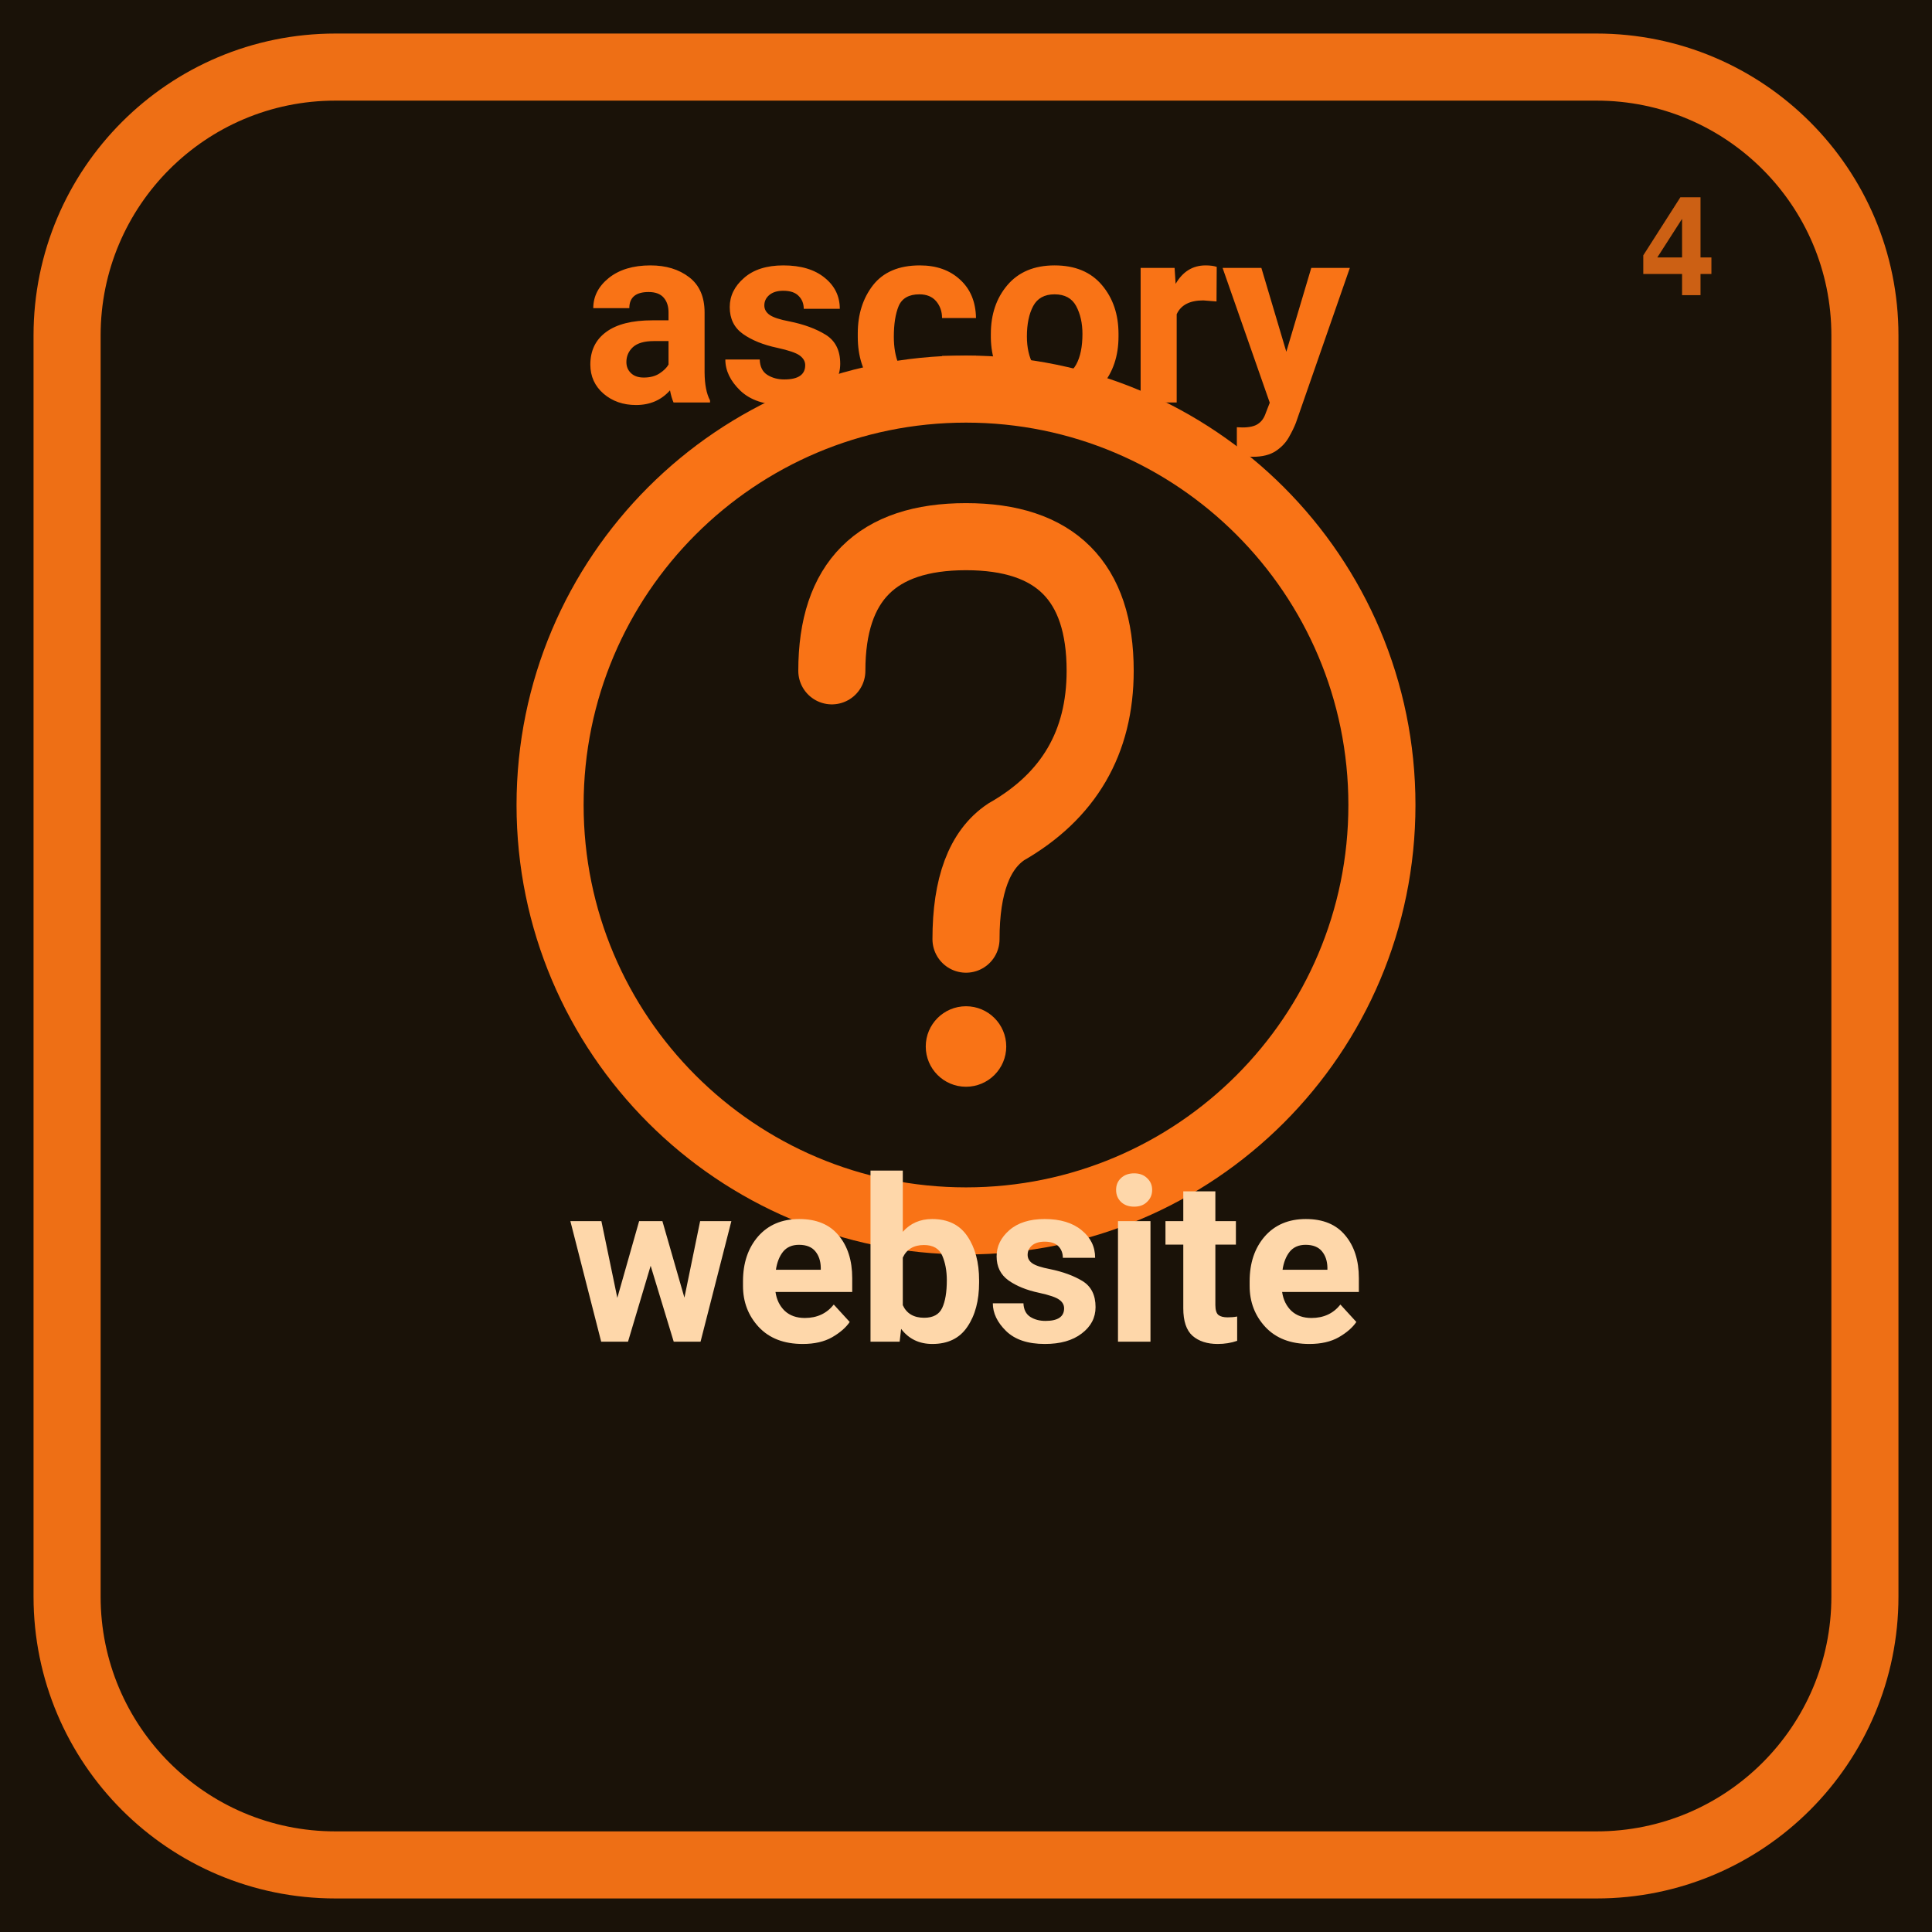
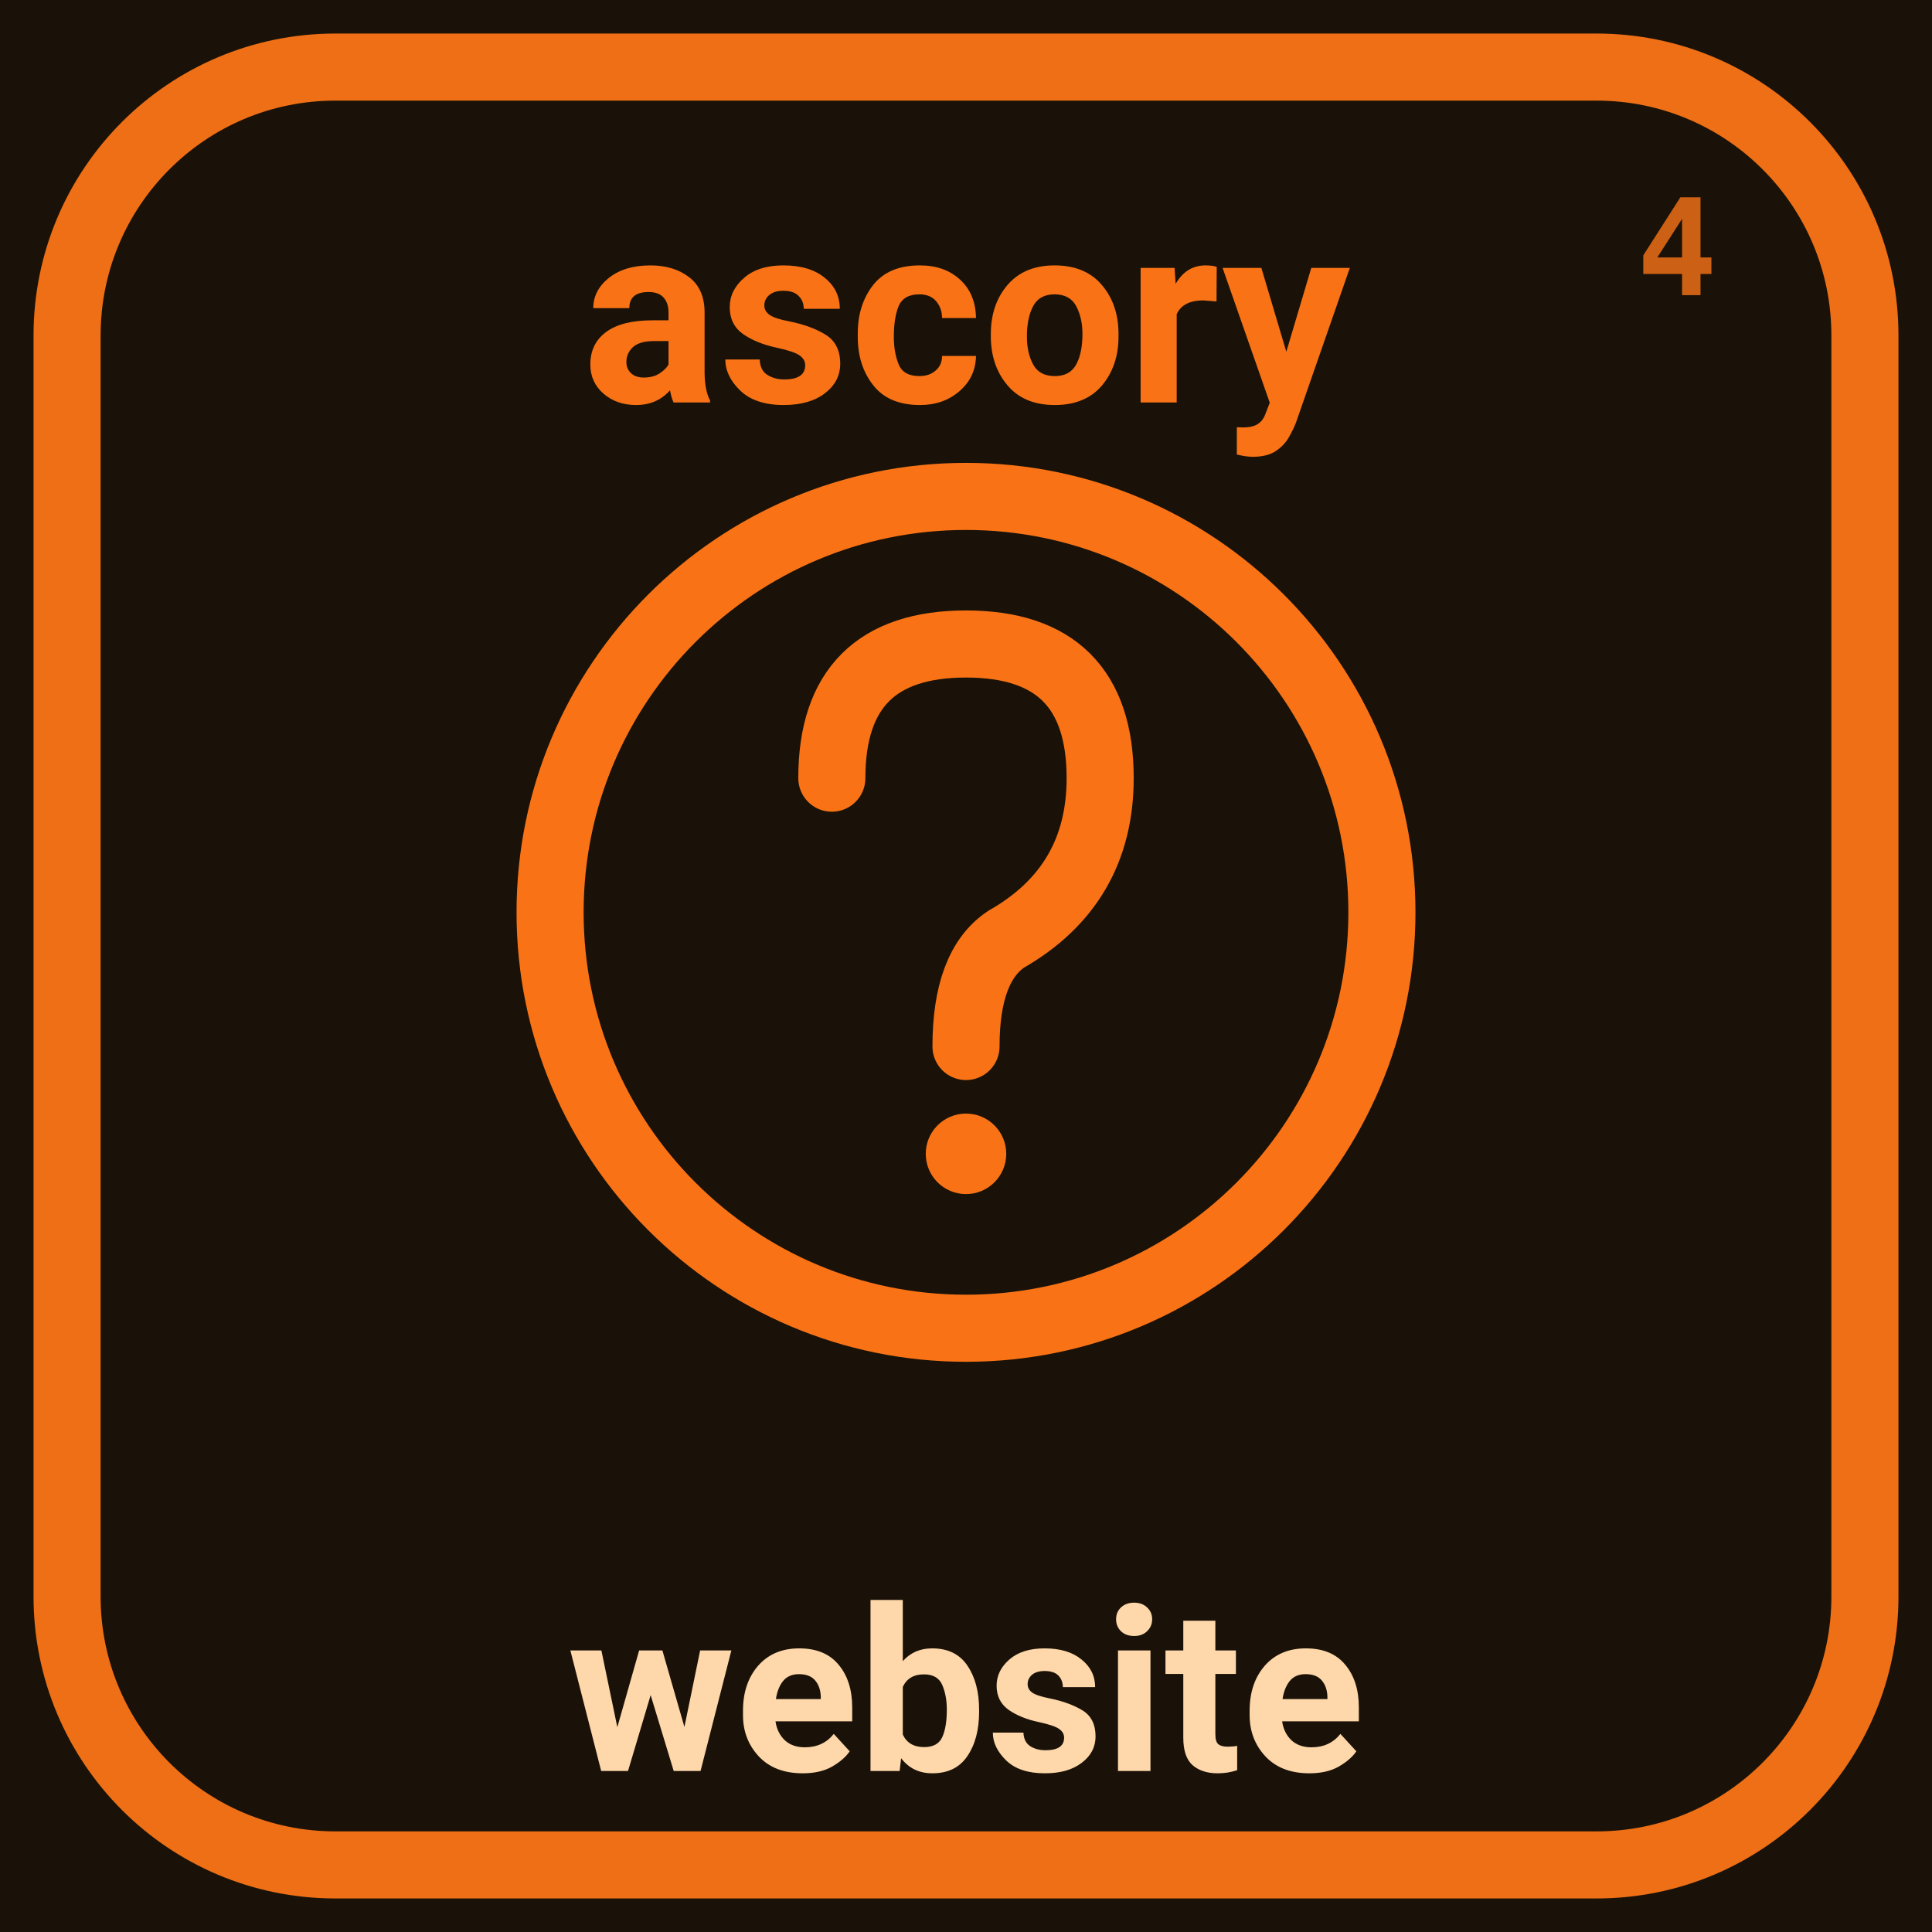
<svg xmlns="http://www.w3.org/2000/svg" width="144" height="144" viewBox="0 0 144 144">
  <rect width="144" height="144" fill="#1a1208" />
  <rect width="144" height="144" fill="#f97316" opacity="0.000" />
  <rect x="5" y="5" width="134" height="134" rx="20" fill="none" stroke="#f97316" stroke-width="5" stroke-linejoin="round" opacity="0.95" />
  <text x="128" y="22" font-family="ui-monospace,SFMono-Regular,Menlo,monospace" font-size="10" font-weight="700" fill="#f97316" opacity="0.8" text-anchor="end">4</text>
  <text x="72" y="30" font-family="-apple-system,Segoe UI,Roboto,sans-serif" font-size="19" font-weight="700" fill="#f97316" text-anchor="middle">ascory</text>
-   <g>
+   <g transform="translate(0,8)">
    <circle cx="72" cy="60" r="31.0" fill="none" stroke="#f97316" stroke-width="5.0" opacity="1.00" />
    <path d="M62 50 Q62 40 72 40 Q82 40 82 50 Q82 58 75 62 Q72 64 72 70" fill="none" stroke="#f97316" stroke-width="5" stroke-linecap="round" />
    <circle cx="72" cy="78" r="3" fill="#f97316" />
  </g>
-   <text x="72" y="100" font-family="-apple-system,Segoe UI,Roboto,sans-serif" font-size="17" font-weight="600" fill="#fed7aa" text-anchor="middle">website</text>
+   <text x="72" y="132" font-family="-apple-system,Segoe UI,Roboto,sans-serif" font-size="17" font-weight="600" fill="#fed7aa" text-anchor="middle">website</text>
</svg>
